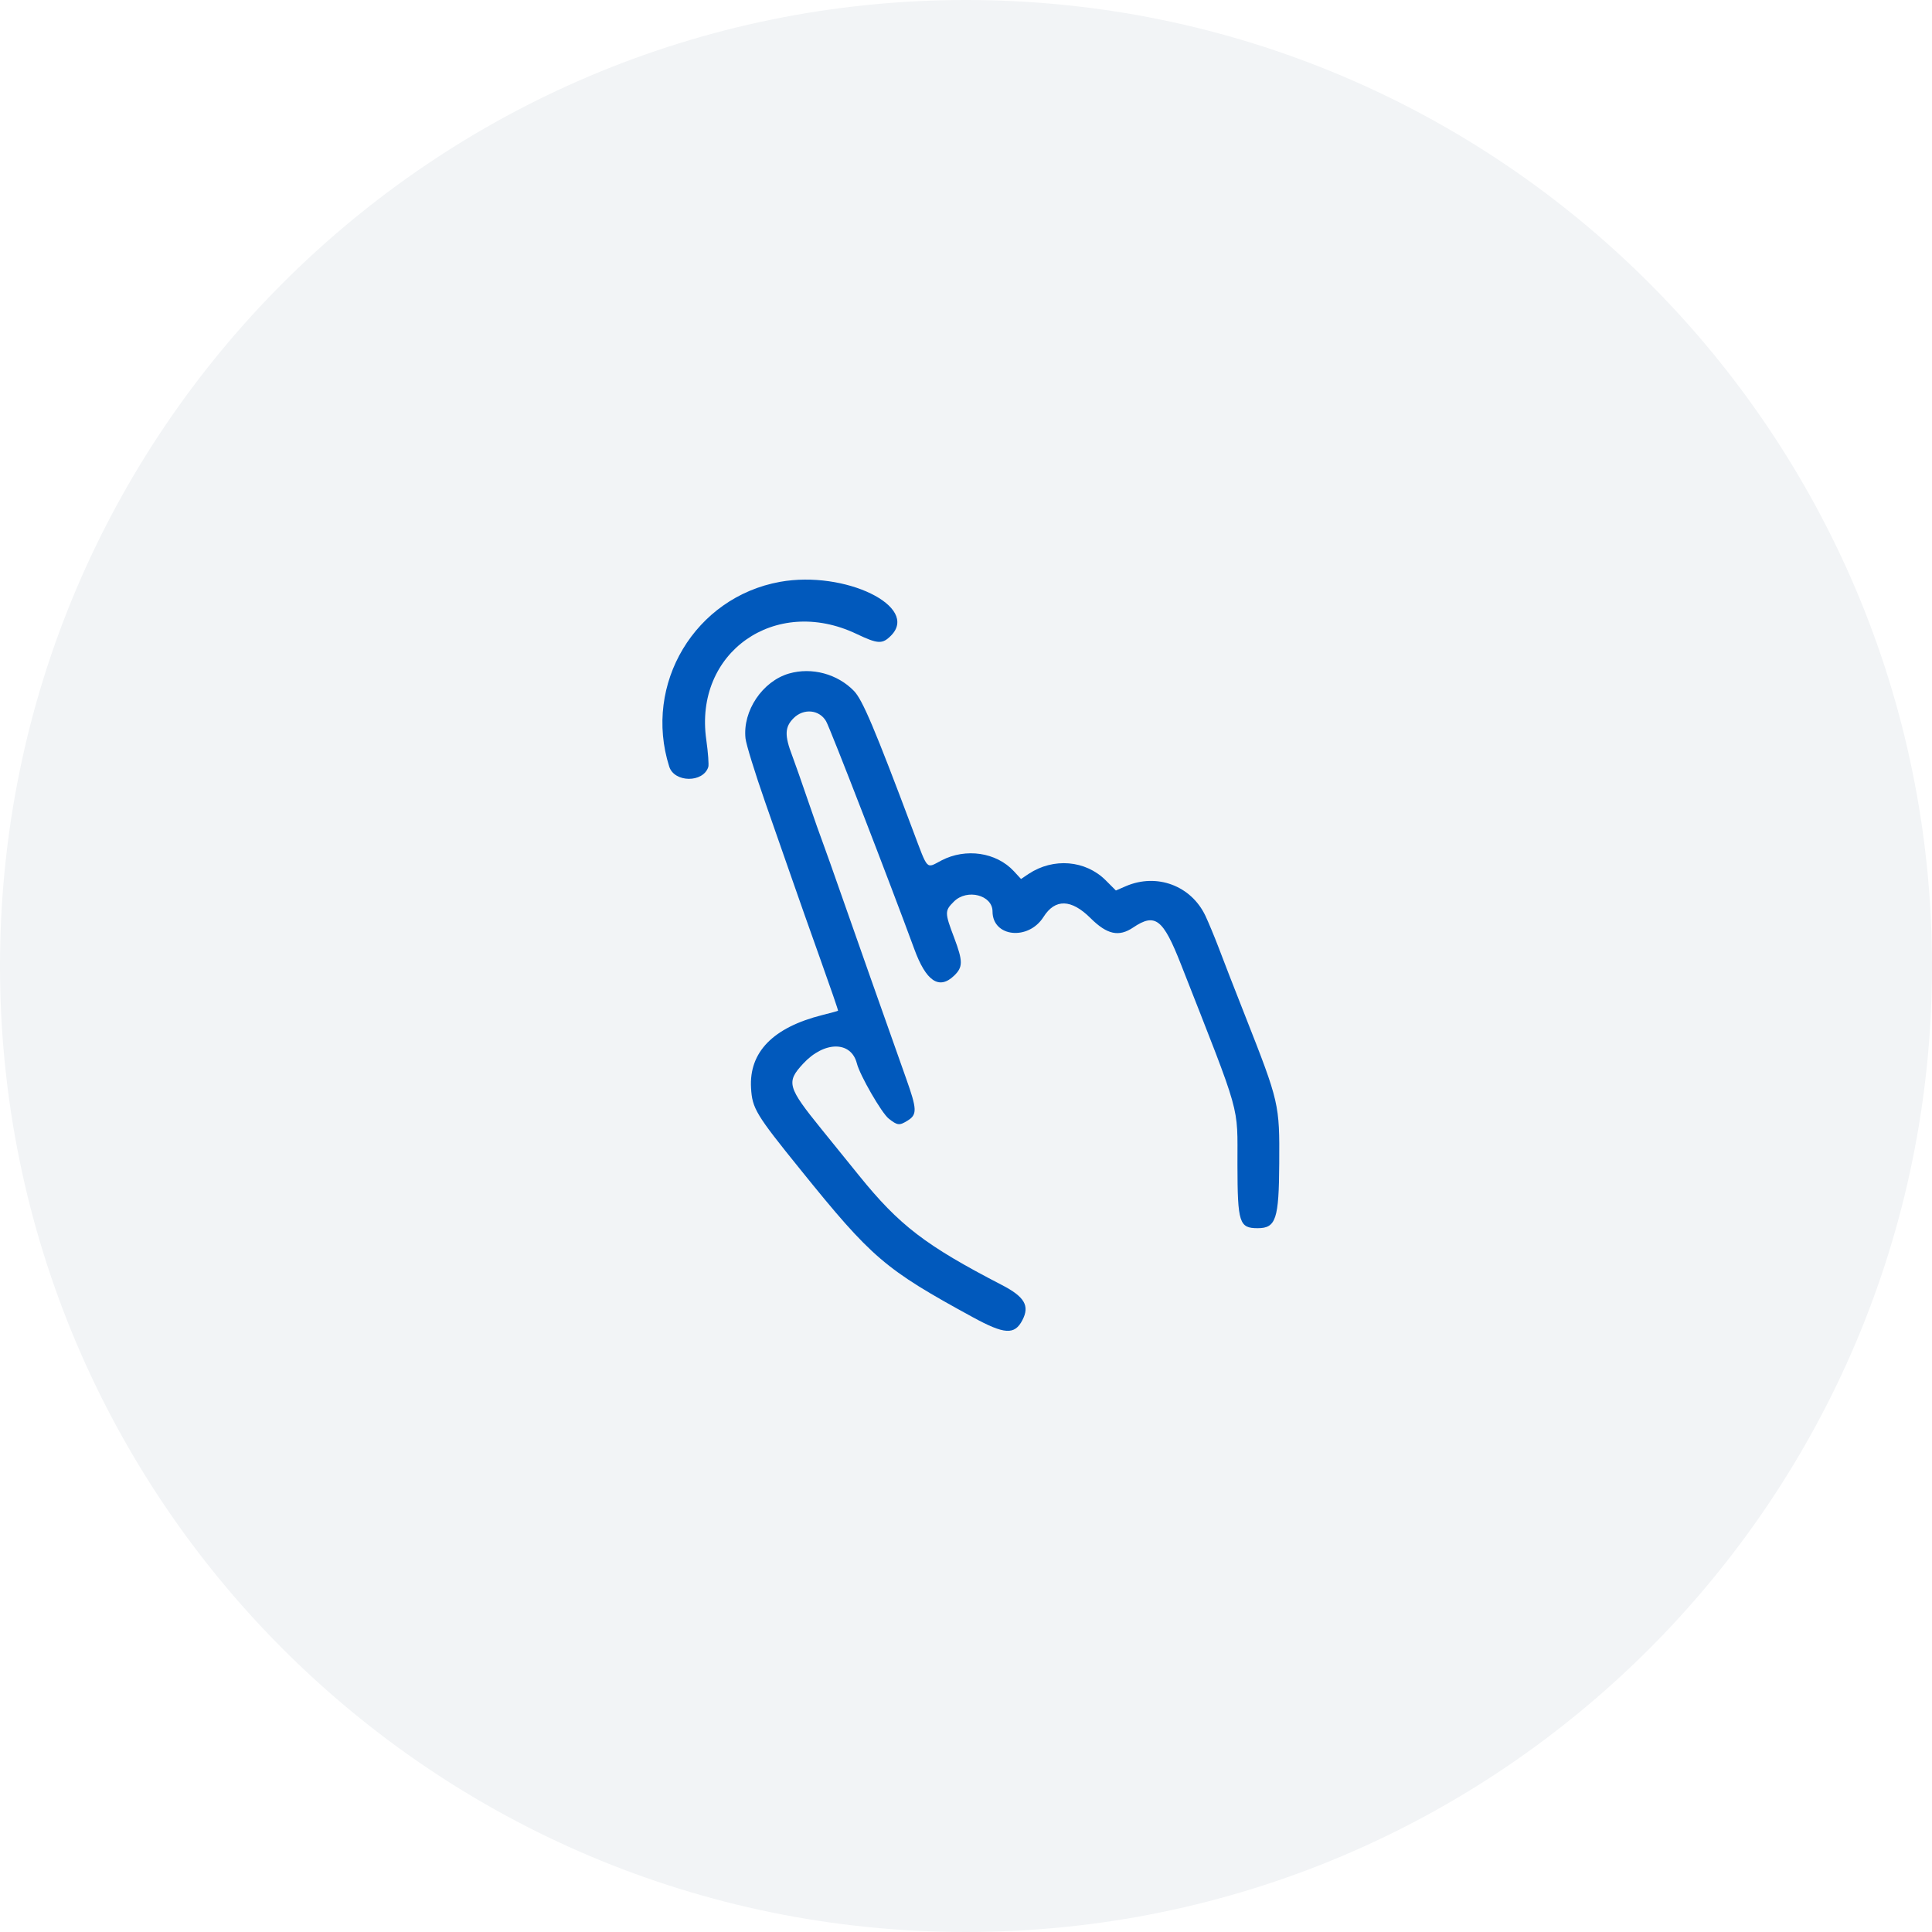
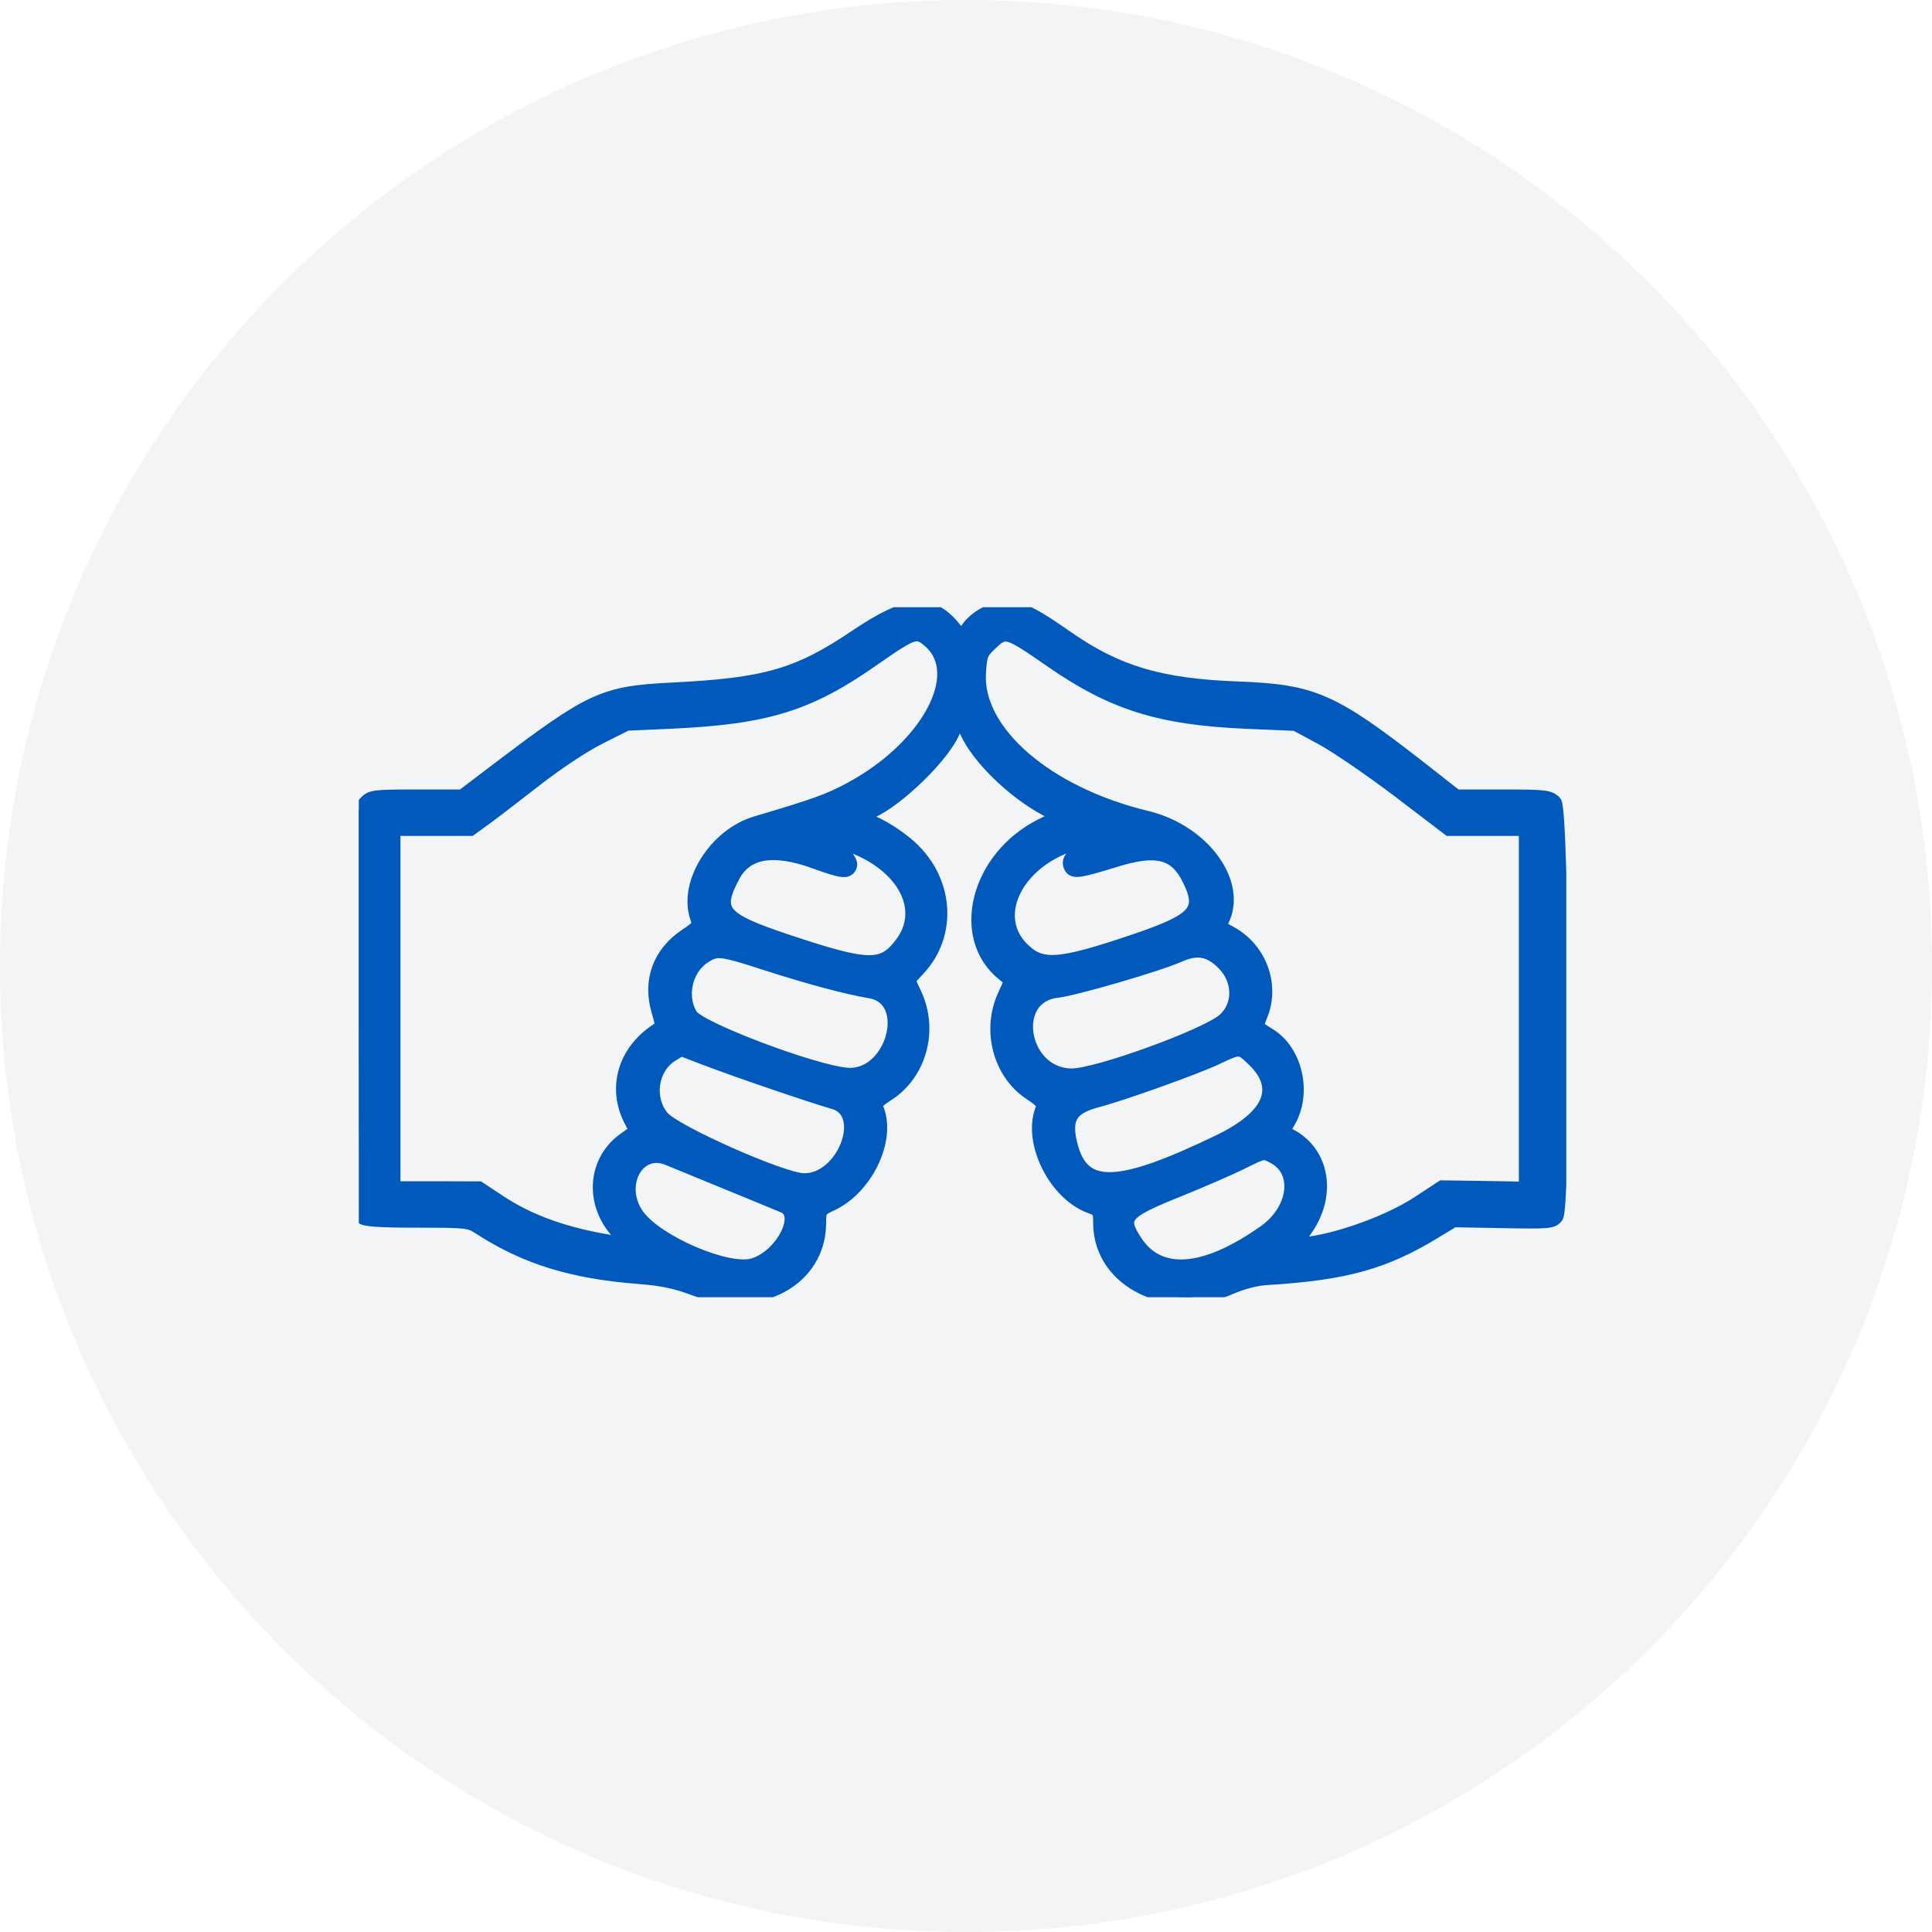
<svg xmlns="http://www.w3.org/2000/svg" viewBox="0 0 70 70" width="70" height="70" fill="none" customFrame="#000000">
-   <rect id="点按-未选中" width="70" height="70" x="0" y="0" />
+   <defs>
+     <clipPath id="clipPath_4">
+       <rect width="43.75" height="25" x="13" y="22" fill="rgb(255,255,255)" />
+     </clipPath>
+   </defs>
+   <rect id="揉捏-未选中" width="70" height="70" x="0" y="0" />
  <circle id="椭圆 8" cx="35" cy="35" r="35" fill="rgb(242,244,246)" />
-   <g id="组合 71">
-     <path id="矢量 335" d="M4.261 7.137C1.183 6.58 -0.703 3.439 0.247 0.444C0.431 -0.14 1.478 -0.151 1.663 0.43C1.687 0.507 1.656 0.948 1.59 1.415C1.137 4.577 4.084 6.653 7.03 5.252C7.806 4.883 7.966 4.872 8.279 5.185C9.333 6.239 6.613 7.561 4.261 7.137Z" fill="rgb(1,89,188)" fill-rule="nonzero" transform="matrix(1,0,0,-1,24,28.2185)" />
-     <path id="矢量 336" d="M1.59 23.816C0.626 23.537 -0.097 22.462 0.011 21.464C0.035 21.248 0.348 20.233 0.72 19.165C1.089 18.114 1.541 16.813 1.729 16.277C1.913 15.742 2.362 14.475 2.724 13.46C3.086 12.447 3.375 11.609 3.364 11.598C3.357 11.588 3.1 11.518 2.797 11.442C1.009 10.993 0.136 10.099 0.212 8.798C0.254 8.057 0.386 7.838 2.004 5.838C4.592 2.63 5.058 2.234 8.238 0.498C9.396 -0.135 9.761 -0.156 10.043 0.387C10.315 0.908 10.123 1.235 9.295 1.663C6.526 3.097 5.584 3.82 4.119 5.633C3.75 6.092 3.145 6.84 2.776 7.292C1.527 8.833 1.479 9.01 2.098 9.678C2.86 10.503 3.837 10.51 4.046 9.689C4.154 9.261 4.943 7.89 5.201 7.688C5.514 7.441 5.584 7.431 5.876 7.612C6.237 7.831 6.231 8.019 5.827 9.153C4.672 12.412 4.244 13.63 3.608 15.442C3.221 16.552 2.853 17.585 2.794 17.738C2.734 17.891 2.501 18.549 2.279 19.199C2.056 19.85 1.799 20.587 1.705 20.834C1.42 21.575 1.433 21.878 1.753 22.198C2.115 22.56 2.682 22.511 2.929 22.09C3.072 21.854 5.26 16.194 6.123 13.842C6.551 12.666 7.024 12.346 7.566 12.865C7.893 13.178 7.893 13.386 7.573 14.239C7.225 15.154 7.225 15.22 7.563 15.554C8.036 16.027 8.961 15.79 8.961 15.195C8.961 14.267 10.259 14.127 10.809 14.997C11.229 15.662 11.814 15.648 12.513 14.952C13.111 14.357 13.539 14.263 14.058 14.614C14.854 15.15 15.139 14.931 15.787 13.282C17.995 7.657 17.832 8.238 17.835 6.015C17.839 3.907 17.901 3.719 18.569 3.719C19.23 3.719 19.338 4.046 19.349 6.071C19.363 8.217 19.349 8.276 18.117 11.407C17.724 12.402 17.286 13.529 17.143 13.912C16.997 14.294 16.785 14.802 16.674 15.039C16.155 16.131 14.913 16.594 13.79 16.11L13.431 15.954L13.059 16.326C12.329 17.053 11.167 17.15 10.269 16.556L9.994 16.371L9.734 16.653C9.1 17.338 7.994 17.502 7.111 17.043C6.544 16.747 6.638 16.646 6.081 18.121C4.683 21.847 4.251 22.859 3.942 23.183C3.343 23.802 2.414 24.052 1.59 23.816Z" fill="rgb(1,89,188)" fill-rule="nonzero" transform="matrix(1,0,0,-1,27,48.2185)" />
+   <g id="揉捏 1" clip-path="url(#clipPath_4)" customFrame="url(#clipPath_4)">
+     <rect id="揉捏 1" width="43.75" height="25" x="13" y="22" />
+     <g id="组合 105">
+       <path id="矢量 511" d="M22.94 24.87C22.483 24.704 22.069 24.344 21.969 24.032C21.912 23.844 21.875 23.86 21.592 24.209C20.737 25.274 19.918 25.215 18.04 23.956C15.921 22.526 14.756 22.188 11.378 22.021C8.865 21.897 8.435 21.698 5.046 19.128L3.751 18.145L2.104 18.145C0.519 18.145 0.446 18.134 0.226 17.897L0 17.645L0 10.338C0 4.795 0.031 2.994 0.126 2.897C0.215 2.806 0.808 2.768 2.119 2.768C3.913 2.768 4.008 2.758 4.385 2.51C6.059 1.43 7.732 0.914 10.177 0.725C11 0.661 11.504 0.553 12.17 0.301C14.457 -0.56 16.682 0.618 16.682 2.693C16.682 3.139 16.703 3.177 17.107 3.365C18.36 3.94 19.205 5.661 18.785 6.784C18.696 7.021 18.733 7.075 19.163 7.354C20.333 8.112 20.758 9.693 20.139 10.999L19.908 11.494L20.275 11.892C21.45 13.15 21.314 15.096 19.965 16.317C19.446 16.785 18.591 17.285 18.313 17.285C18.067 17.285 18.119 17.467 18.387 17.537C19.21 17.758 21.009 19.419 21.492 20.403L21.786 21.01L22.022 20.494C22.436 19.564 23.695 18.333 24.891 17.688L25.39 17.419L24.723 17.085C22.41 15.919 21.681 13.053 23.36 11.704L23.637 11.473L23.396 10.935C22.819 9.682 23.218 8.139 24.309 7.403C24.797 7.075 24.839 7.01 24.75 6.779C24.314 5.596 25.232 3.758 26.502 3.284C26.837 3.166 26.858 3.123 26.858 2.666C26.869 0.58 29.35 -0.64 31.58 0.349C31.999 0.532 32.503 0.666 32.891 0.688C35.776 0.865 37.187 1.263 39.055 2.414L39.663 2.784L41.452 2.752C43.12 2.72 43.257 2.731 43.393 2.924C43.666 3.306 43.608 17.645 43.33 17.93C43.136 18.128 42.979 18.145 41.442 18.145L39.758 18.145L38.478 19.15C35.267 21.655 34.58 21.956 31.842 22.059C29.051 22.161 27.467 22.628 25.647 23.903C24.12 24.973 23.664 25.134 22.94 24.87ZM20.705 23.752C22.043 22.548 20.59 19.887 17.778 18.392C17.012 17.983 16.514 17.806 14.405 17.182C12.926 16.747 11.829 15.005 12.249 13.763C12.354 13.457 12.338 13.43 11.819 13.08C10.896 12.451 10.534 11.462 10.848 10.387C11.011 9.822 11.011 9.811 10.78 9.655C9.631 8.887 9.259 7.591 9.841 6.435L10.056 6.021L9.61 5.704C8.535 4.924 8.43 3.419 9.369 2.371L9.789 1.897L9.327 1.973C7.564 2.241 6.206 2.715 5.078 3.467L4.354 3.946L2.807 3.951L1.259 3.951L1.259 10.457L1.259 16.962L2.649 16.962L4.045 16.962L4.527 17.311C4.795 17.505 5.618 18.134 6.363 18.715C7.166 19.344 8.115 19.973 8.708 20.274L9.705 20.774L11.278 20.844C14.793 21.005 16.304 21.473 18.68 23.145C20.123 24.15 20.223 24.182 20.705 23.752ZM25.101 23.053C27.32 21.516 29.03 20.978 32.157 20.844L33.94 20.768L34.9 20.252C35.425 19.967 36.679 19.107 37.681 18.349L39.501 16.962L40.891 16.962L42.281 16.962L42.281 10.451L42.281 3.935L40.77 3.962L39.254 3.983L38.394 3.419C37.219 2.645 35.068 1.914 33.956 1.908C33.909 1.908 33.998 2.064 34.155 2.258C35.194 3.516 35.01 5.172 33.762 5.844L33.473 5.994L33.694 6.376C34.292 7.408 33.94 8.924 32.975 9.505C32.728 9.655 32.524 9.79 32.524 9.806C32.524 9.827 32.597 10.01 32.681 10.225C33.132 11.328 32.634 12.639 31.553 13.209C31.212 13.392 31.171 13.451 31.265 13.623C31.973 14.983 30.599 16.881 28.537 17.376C24.918 18.247 22.337 20.483 22.473 22.628C22.515 23.279 22.546 23.36 22.914 23.704C23.428 24.188 23.501 24.166 25.101 23.053ZM17.526 16.467C19.651 15.822 20.653 14.129 19.677 12.822C18.99 11.897 18.481 11.908 15.527 12.892C13.114 13.698 12.878 13.983 13.571 15.279C14.038 16.15 15.019 16.317 16.509 15.779C17.531 15.408 17.71 15.387 17.804 15.634C17.872 15.817 17.384 16.317 17.138 16.317C17.075 16.317 16.965 16.392 16.891 16.478C16.724 16.682 16.823 16.682 17.526 16.467ZM26.649 16.532C26.649 16.478 26.465 16.333 26.239 16.215C25.804 15.989 25.673 15.79 25.809 15.569C25.909 15.403 26.166 15.446 27.378 15.822C28.904 16.301 29.597 16.129 30.085 15.139C30.646 13.994 30.347 13.661 28.055 12.887C25.321 11.967 24.713 11.93 24.015 12.645C22.866 13.822 23.811 15.758 25.857 16.424C26.607 16.666 26.649 16.672 26.649 16.532ZM14.762 12.086C16.299 11.591 17.657 11.225 18.518 11.08C20.149 10.811 19.352 7.924 17.684 8.064C16.461 8.166 12.328 9.731 12.034 10.204C11.604 10.897 11.84 11.919 12.527 12.349C12.978 12.634 13.12 12.618 14.762 12.086ZM31.296 12.129C31.931 11.521 31.957 10.575 31.354 10.043C30.709 9.473 26.759 8.037 25.835 8.037C24.005 8.037 23.501 10.887 25.295 11.096C25.935 11.166 28.994 12.059 29.707 12.381C30.363 12.672 30.803 12.602 31.296 12.129ZM15.055 7.763C15.979 7.446 16.939 7.134 17.185 7.069C18.533 6.715 17.579 4.198 16.11 4.241C15.318 4.263 11.42 5.994 10.995 6.516C10.423 7.209 10.591 8.317 11.336 8.779L11.677 8.989L12.527 8.661C12.994 8.483 14.132 8.075 15.055 7.763ZM32.424 8.602C33.479 7.591 33.038 6.543 31.181 5.645C27.504 3.871 26.234 3.833 25.799 5.489C25.547 6.462 25.773 6.865 26.727 7.118C27.672 7.365 30.373 8.333 31.108 8.688C31.926 9.075 31.936 9.075 32.424 8.602ZM13.429 4.112C14.384 3.72 15.265 3.36 15.396 3.301C16.131 2.994 15.318 1.446 14.268 1.155C13.345 0.903 10.827 1.978 10.114 2.935C9.306 4.021 10.082 5.5 11.216 5.021C11.483 4.914 12.48 4.5 13.429 4.112ZM33.159 5.08C34.124 4.564 33.946 3.155 32.812 2.36C30.646 0.833 28.999 0.709 28.144 2.005C27.556 2.903 27.708 3.086 29.691 3.881C30.53 4.22 31.543 4.661 31.947 4.86C32.823 5.29 32.77 5.284 33.159 5.08Z" fill="rgb(1,89,188)" fill-rule="nonzero" transform="matrix(1,0,0,-1,13,46.9995)" />
+       <path id="矢量 511" d="M21.969 24.032C21.912 23.844 21.875 23.86 21.592 24.209C20.737 25.274 19.918 25.215 18.04 23.956C15.921 22.526 14.756 22.188 11.378 22.021C8.865 21.897 8.435 21.698 5.046 19.128L3.751 18.145L2.104 18.145C0.519 18.145 0.446 18.134 0.226 17.897L0 17.645L0 10.338C0 4.795 0.031 2.994 0.126 2.897C0.215 2.806 0.808 2.768 2.119 2.768C3.913 2.768 4.008 2.758 4.385 2.51C6.059 1.43 7.732 0.914 10.177 0.725C11 0.661 11.504 0.553 12.17 0.301C14.457 -0.56 16.682 0.618 16.682 2.693C16.682 3.139 16.703 3.177 17.107 3.365C18.36 3.94 19.205 5.661 18.785 6.784C18.696 7.021 18.733 7.075 19.163 7.354C20.333 8.112 20.758 9.693 20.139 10.999L19.908 11.494L20.275 11.892C21.45 13.15 21.314 15.096 19.965 16.317C19.446 16.785 18.591 17.285 18.313 17.285C18.067 17.285 18.119 17.467 18.387 17.537C19.21 17.758 21.009 19.419 21.492 20.403L21.786 21.01L22.022 20.494C22.436 19.564 23.695 18.333 24.891 17.688L25.39 17.419L24.723 17.085C22.41 15.919 21.681 13.053 23.36 11.704L23.637 11.473L23.396 10.935C22.819 9.682 23.218 8.139 24.309 7.403C24.797 7.075 24.839 7.01 24.75 6.779C24.314 5.596 25.232 3.758 26.502 3.284C26.837 3.166 26.858 3.123 26.858 2.666C26.869 0.58 29.35 -0.64 31.58 0.349C31.999 0.532 32.503 0.666 32.891 0.688C35.776 0.865 37.187 1.263 39.055 2.414L39.663 2.784L41.452 2.752C43.12 2.72 43.257 2.731 43.393 2.924C43.666 3.306 43.608 17.645 43.33 17.93C43.136 18.128 42.979 18.145 41.442 18.145L39.758 18.145L38.478 19.15C35.267 21.655 34.58 21.956 31.842 22.059C29.051 22.161 27.467 22.628 25.647 23.903C24.12 24.973 23.664 25.134 22.94 24.87C22.483 24.704 22.069 24.344 21.969 24.032ZM17.778 18.392C17.012 17.983 16.514 17.806 14.405 17.182C12.926 16.747 11.829 15.005 12.249 13.763C12.354 13.457 12.338 13.43 11.819 13.08C10.896 12.451 10.534 11.462 10.848 10.387C11.011 9.822 11.011 9.811 10.78 9.655C9.631 8.887 9.259 7.591 9.841 6.435L10.056 6.021L9.61 5.704C8.535 4.924 8.43 3.419 9.369 2.371L9.789 1.897L9.327 1.973C7.564 2.241 6.206 2.715 5.078 3.467L4.354 3.946L2.807 3.951L1.259 3.951L1.259 10.457L1.259 16.962L2.649 16.962L4.045 16.962L4.527 17.311C4.795 17.505 5.618 18.134 6.363 18.715C7.166 19.344 8.115 19.973 8.708 20.274L9.705 20.774L11.278 20.844C14.793 21.005 16.304 21.473 18.68 23.145C20.123 24.15 20.223 24.182 20.705 23.752C22.043 22.548 20.59 19.887 17.778 18.392ZM32.157 20.844L33.94 20.768L34.9 20.252C35.425 19.967 36.679 19.107 37.681 18.349L39.501 16.962L40.891 16.962L42.281 16.962L42.281 10.451L42.281 3.935L40.77 3.962L39.254 3.983L38.394 3.419C37.219 2.645 35.068 1.914 33.956 1.908C33.909 1.908 33.998 2.064 34.155 2.258C35.194 3.516 35.01 5.172 33.762 5.844L33.473 5.994L33.694 6.376C34.292 7.408 33.94 8.924 32.975 9.505C32.728 9.655 32.524 9.79 32.524 9.806C32.524 9.827 32.597 10.01 32.681 10.225C33.132 11.328 32.634 12.639 31.553 13.209C31.212 13.392 31.171 13.451 31.265 13.623C31.973 14.983 30.599 16.881 28.537 17.376C24.918 18.247 22.337 20.483 22.473 22.628C22.515 23.279 22.546 23.36 22.914 23.704C23.428 24.188 23.501 24.166 25.101 23.053C27.32 21.516 29.03 20.978 32.157 20.844ZM19.677 12.822C18.99 11.897 18.481 11.908 15.527 12.892C13.114 13.698 12.878 13.983 13.571 15.279C14.038 16.15 15.019 16.317 16.509 15.779C17.531 15.408 17.71 15.387 17.804 15.634C17.872 15.817 17.384 16.317 17.138 16.317C17.075 16.317 16.965 16.392 16.891 16.478C16.724 16.682 16.823 16.682 17.526 16.467C19.651 15.822 20.653 14.129 19.677 12.822ZM26.239 16.215C25.804 15.989 25.673 15.79 25.809 15.569C25.909 15.403 26.166 15.446 27.378 15.822C28.904 16.301 29.597 16.129 30.085 15.139C30.646 13.994 30.347 13.661 28.055 12.887C25.321 11.967 24.713 11.93 24.015 12.645C22.866 13.822 23.811 15.758 25.857 16.424C26.607 16.666 26.649 16.672 26.649 16.532C26.649 16.478 26.465 16.333 26.239 16.215ZM18.518 11.08C20.149 10.811 19.352 7.924 17.684 8.064C16.461 8.166 12.328 9.731 12.034 10.204C11.604 10.897 11.84 11.919 12.527 12.349C12.978 12.634 13.12 12.618 14.762 12.086C16.299 11.591 17.657 11.225 18.518 11.08ZM31.354 10.043C30.709 9.473 26.759 8.037 25.835 8.037C24.005 8.037 23.501 10.887 25.295 11.096C25.935 11.166 28.994 12.059 29.707 12.381C30.363 12.672 30.803 12.602 31.296 12.129C31.931 11.521 31.957 10.575 31.354 10.043ZM17.185 7.069C18.533 6.715 17.579 4.198 16.11 4.241C15.318 4.263 11.42 5.994 10.995 6.516C10.423 7.209 10.591 8.317 11.336 8.779L11.677 8.989L12.527 8.661C12.994 8.483 14.132 8.075 15.055 7.763C15.979 7.446 16.939 7.134 17.185 7.069ZM31.181 5.645C27.504 3.871 26.234 3.833 25.799 5.489C25.547 6.462 25.773 6.865 26.727 7.118C27.672 7.365 30.373 8.333 31.108 8.688C31.926 9.075 31.936 9.075 32.424 8.602C33.479 7.591 33.038 6.543 31.181 5.645ZM15.396 3.301C16.131 2.994 15.318 1.446 14.268 1.155C13.345 0.903 10.827 1.978 10.114 2.935C9.306 4.021 10.082 5.5 11.216 5.021C11.483 4.914 12.48 4.5 13.429 4.112C14.384 3.72 15.265 3.36 15.396 3.301ZM32.812 2.36C30.646 0.833 28.999 0.709 28.144 2.005C27.556 2.903 27.708 3.086 29.691 3.881C30.53 4.22 31.543 4.661 31.947 4.86C32.823 5.29 32.77 5.284 33.159 5.08C34.124 4.564 33.946 3.155 32.812 2.36Z" fill-rule="nonzero" stroke="rgb(1,89,188)" stroke-width="0.5" transform="matrix(1,0,0,-1,13,46.9995)" />
+     </g>
  </g>
</svg>
